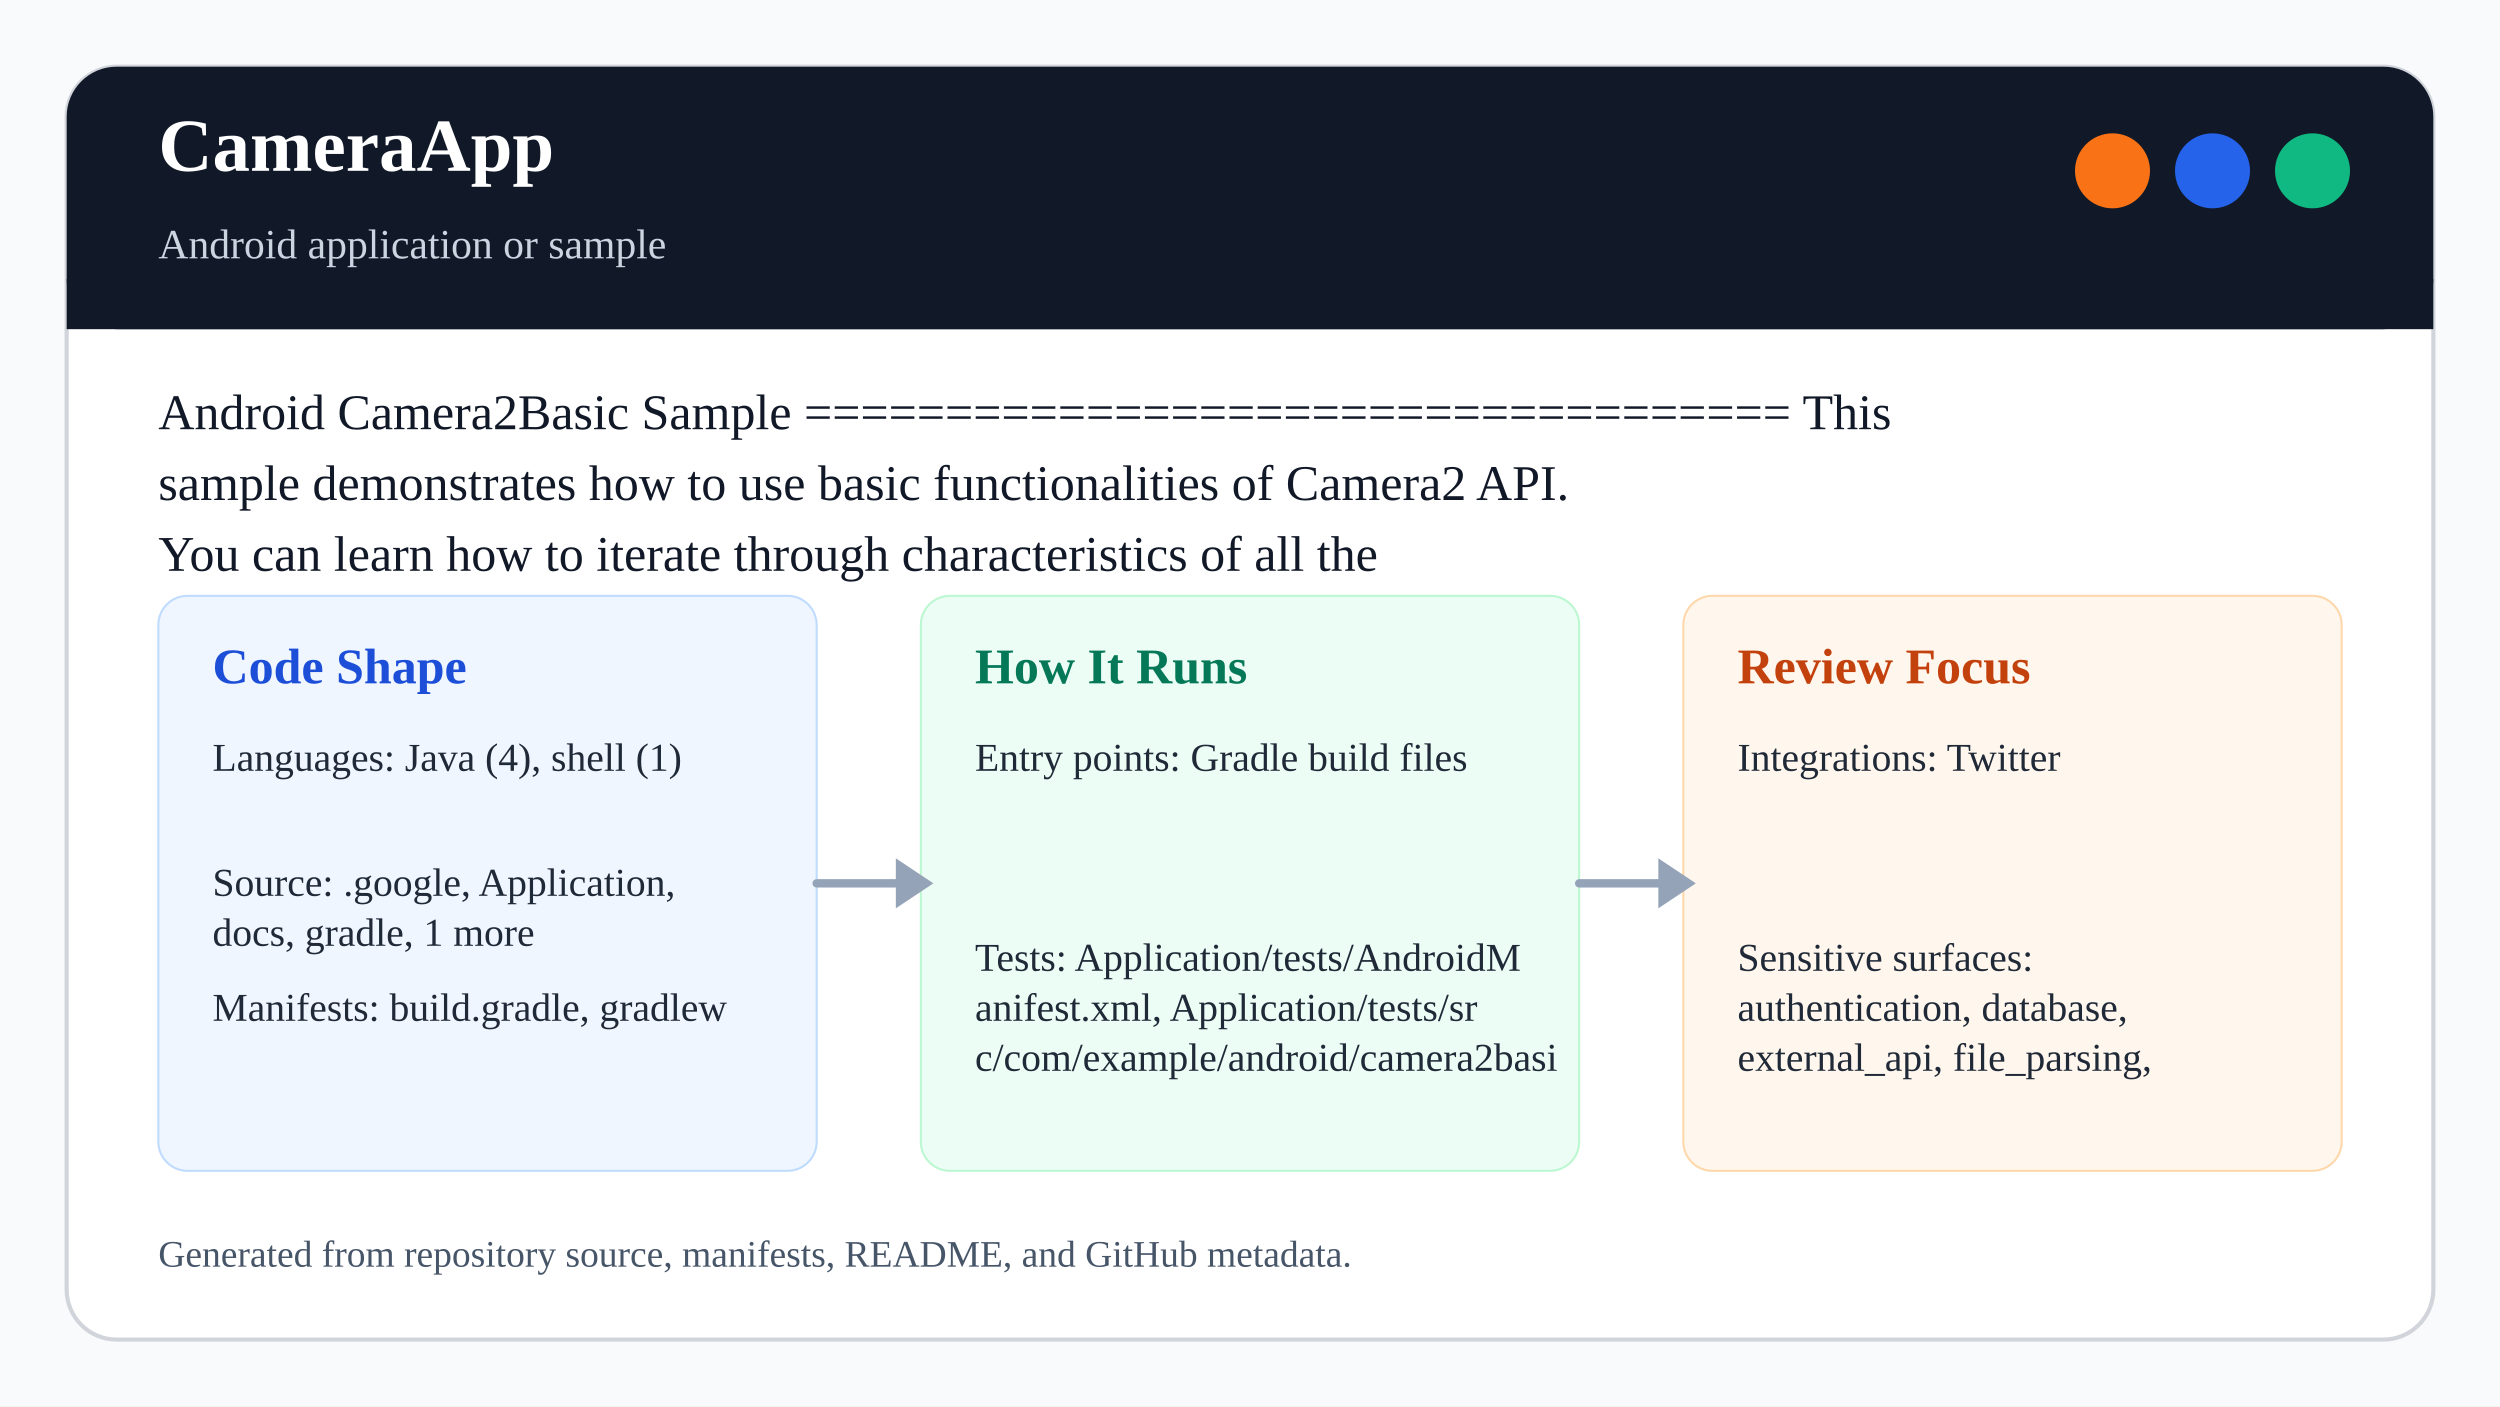
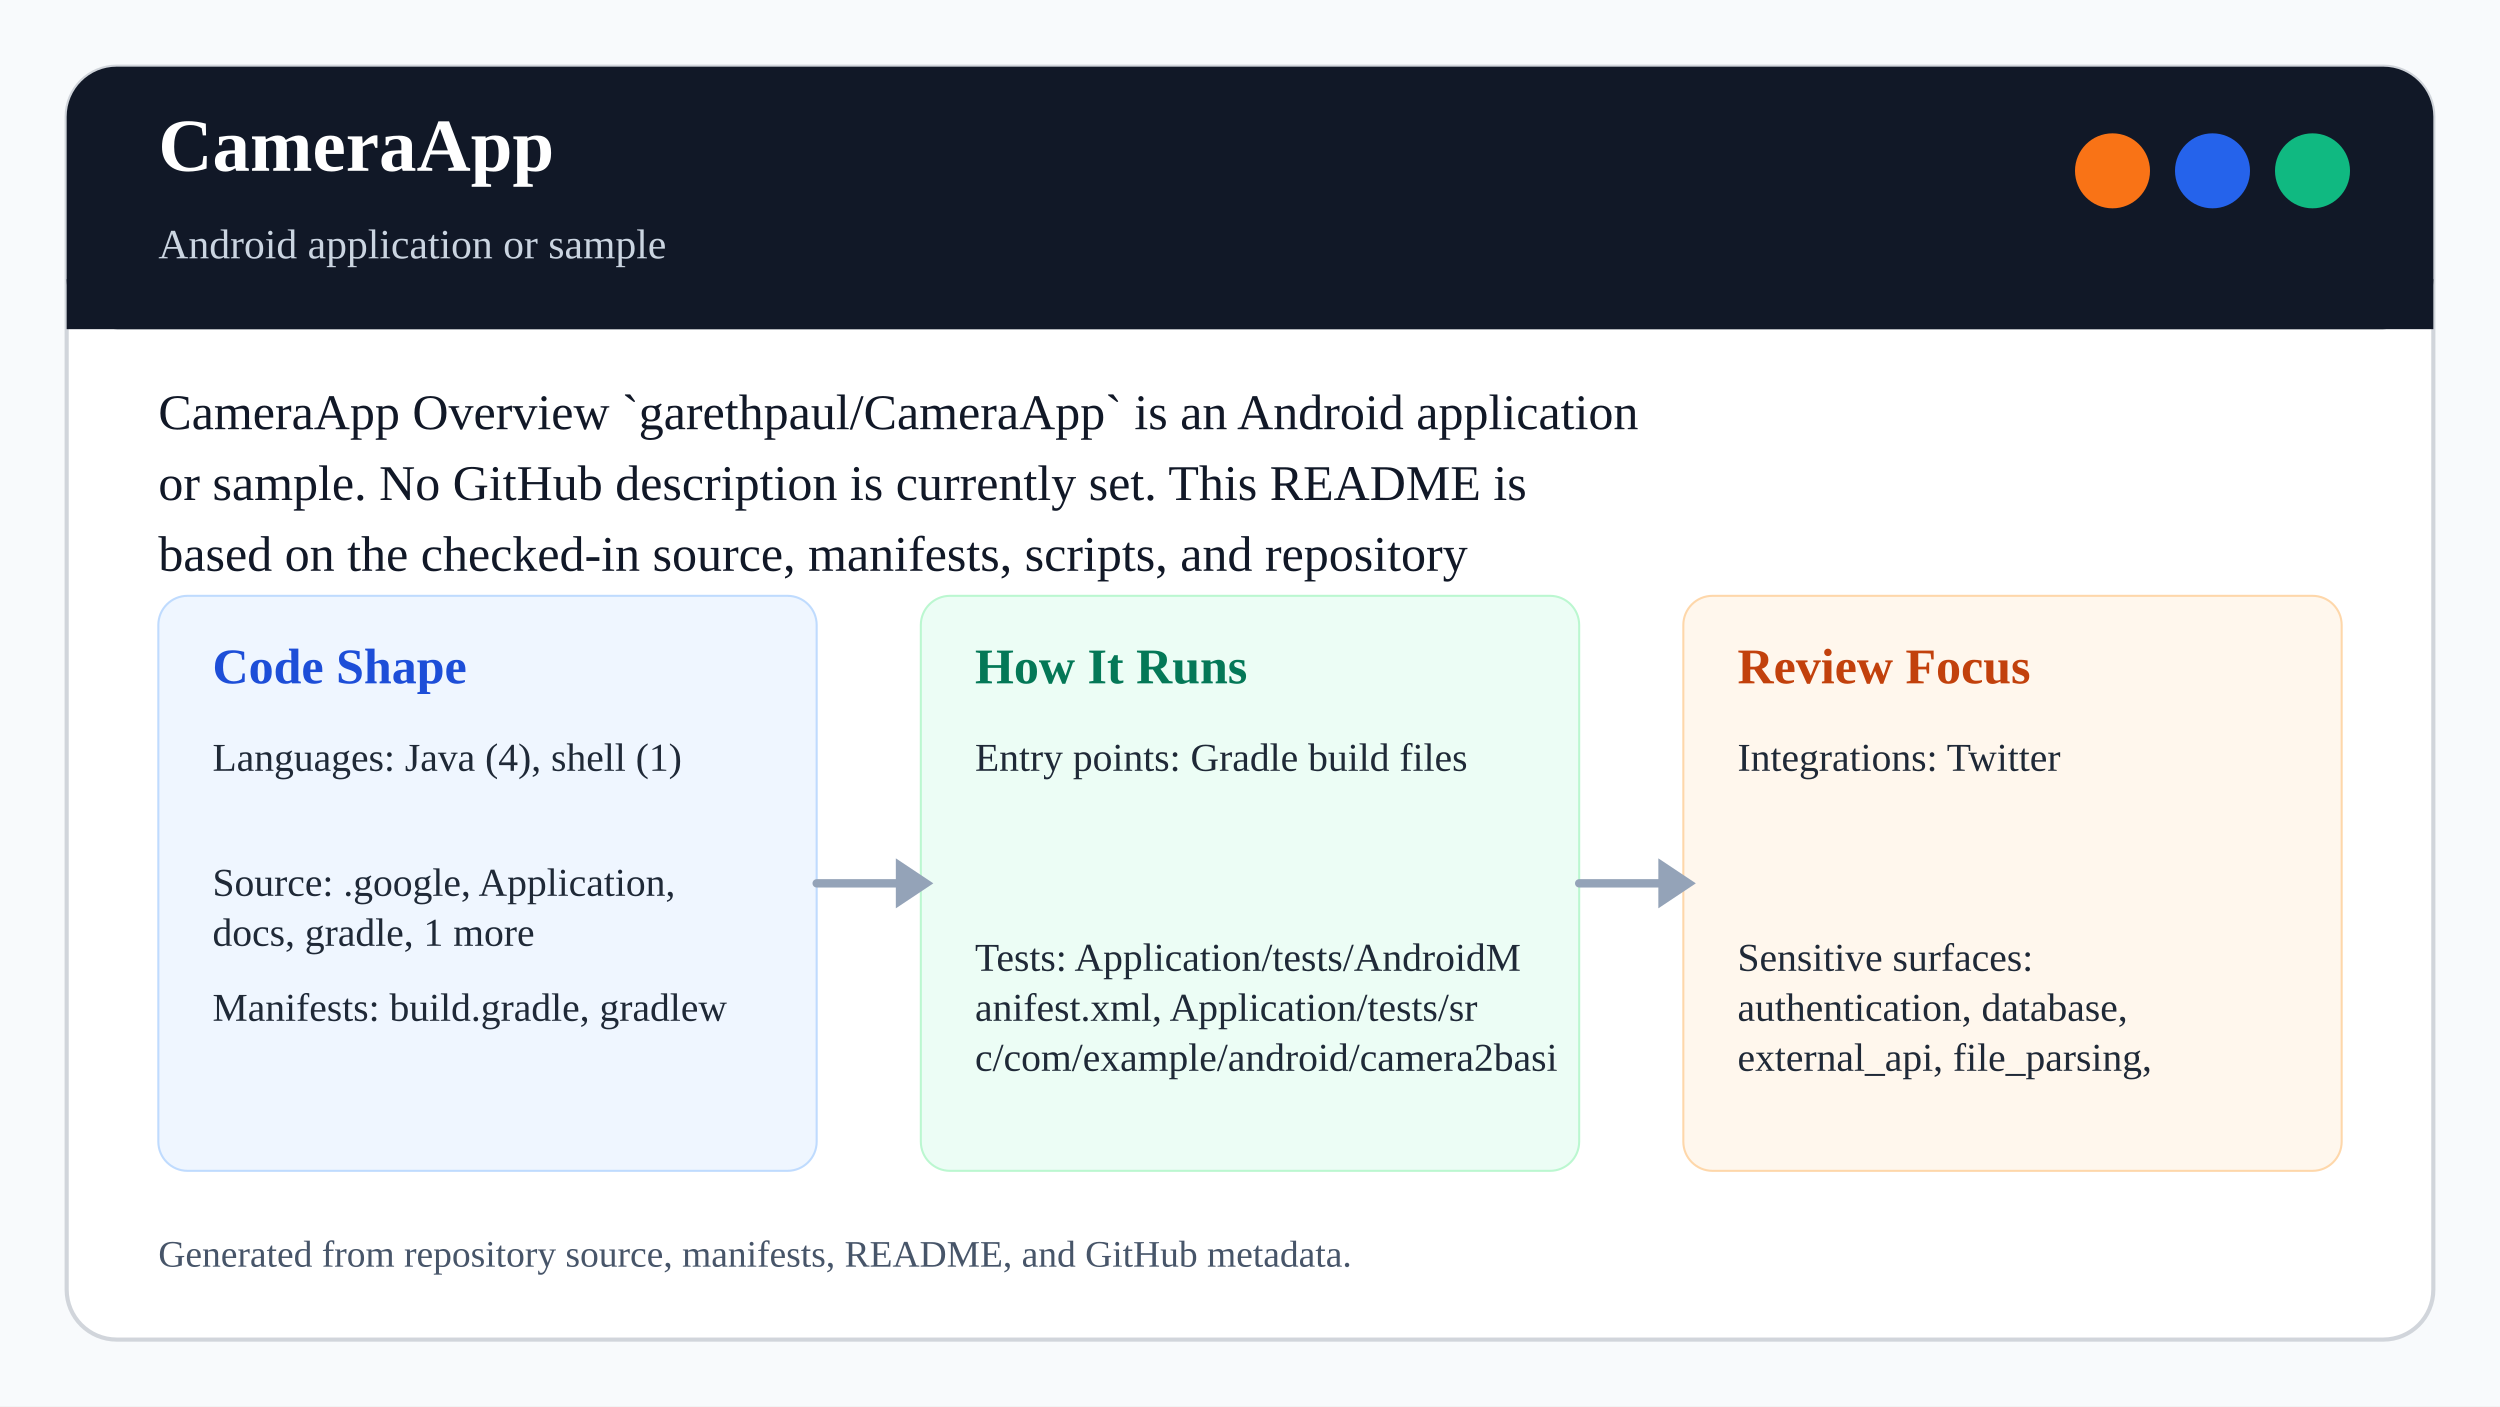
<svg xmlns="http://www.w3.org/2000/svg" width="1200" height="675" viewBox="0 0 1200 675" role="img" aria-labelledby="title desc">
  <rect width="1200" height="675" fill="#f8fafc" />
  <rect x="32" y="32" width="1136" height="611" rx="24" fill="#ffffff" stroke="#d1d5db" stroke-width="2" />
  <rect x="32" y="32" width="1136" height="126" rx="24" fill="#111827" />
  <path d="M32 134h1136v24H32z" fill="#111827" />
  <circle cx="1062" cy="82" r="18" fill="#2563eb" />
  <circle cx="1110" cy="82" r="18" fill="#10b981" />
  <circle cx="1014" cy="82" r="18" fill="#f97316" />
  <text x="76" y="82" font-size="36" fill="#ffffff" font-weight="700">CameraApp</text>
  <text x="76" y="124" font-size="20" fill="#cbd5e1">Android application or sample</text>
-   <text x="76" y="206" font-size="24" fill="#111827">Android Camera2Basic Sample =================================== This</text>
-   <text x="76" y="240" font-size="24" fill="#111827">sample demonstrates how to use basic functionalities of Camera2 API.</text>
-   <text x="76" y="274" font-size="24" fill="#111827">You can learn how to iterate through characteristics of all the</text>
+   <text x="76" y="206" font-size="24" fill="#111827">CameraApp Overview `garethpaul/CameraApp` is an Android application</text>
+   <text x="76" y="240" font-size="24" fill="#111827">or sample. No GitHub description is currently set. This README is</text>
+   <text x="76" y="274" font-size="24" fill="#111827">based on the checked-in source, manifests, scripts, and repository</text>
  <rect x="76" y="286" width="316" height="276" rx="14" fill="#eff6ff" stroke="#bfdbfe" />
  <text x="102" y="328" font-size="24" font-weight="700" fill="#1d4ed8">Code Shape</text>
  <text x="102" y="370" font-size="19" fill="#1f2937">Languages: Java (4), shell (1)</text>
  <text x="102" y="430" font-size="19" fill="#1f2937">Source: .google, Application,</text>
  <text x="102" y="454" font-size="19" fill="#1f2937">docs, gradle, 1 more</text>
  <text x="102" y="490" font-size="19" fill="#1f2937">Manifests: build.gradle, gradlew</text>
  <rect x="442" y="286" width="316" height="276" rx="14" fill="#ecfdf5" stroke="#bbf7d0" />
  <text x="468" y="328" font-size="24" font-weight="700" fill="#047857">How It Runs</text>
  <text x="468" y="370" font-size="19" fill="#1f2937">Entry points: Gradle build files</text>
  <text x="468" y="466" font-size="19" fill="#1f2937">Tests: Application/tests/AndroidM</text>
  <text x="468" y="490" font-size="19" fill="#1f2937">anifest.xml, Application/tests/sr</text>
  <text x="468" y="514" font-size="19" fill="#1f2937">c/com/example/android/camera2basi</text>
  <rect x="808" y="286" width="316" height="276" rx="14" fill="#fff7ed" stroke="#fed7aa" />
  <text x="834" y="328" font-size="24" font-weight="700" fill="#c2410c">Review Focus</text>
  <text x="834" y="370" font-size="19" fill="#1f2937">Integrations: Twitter</text>
  <text x="834" y="466" font-size="19" fill="#1f2937">Sensitive surfaces:</text>
  <text x="834" y="490" font-size="19" fill="#1f2937">authentication, database,</text>
  <text x="834" y="514" font-size="19" fill="#1f2937">external_api, file_parsing,</text>
  <path d="M392 424h50" stroke="#94a3b8" stroke-width="4" stroke-linecap="round" />
  <path d="M430 412l18 12-18 12z" fill="#94a3b8" />
  <path d="M758 424h50" stroke="#94a3b8" stroke-width="4" stroke-linecap="round" />
  <path d="M796 412l18 12-18 12z" fill="#94a3b8" />
  <text x="76" y="608" font-size="18" fill="#475569">Generated from repository source, manifests, README, and GitHub metadata.</text>
</svg>
